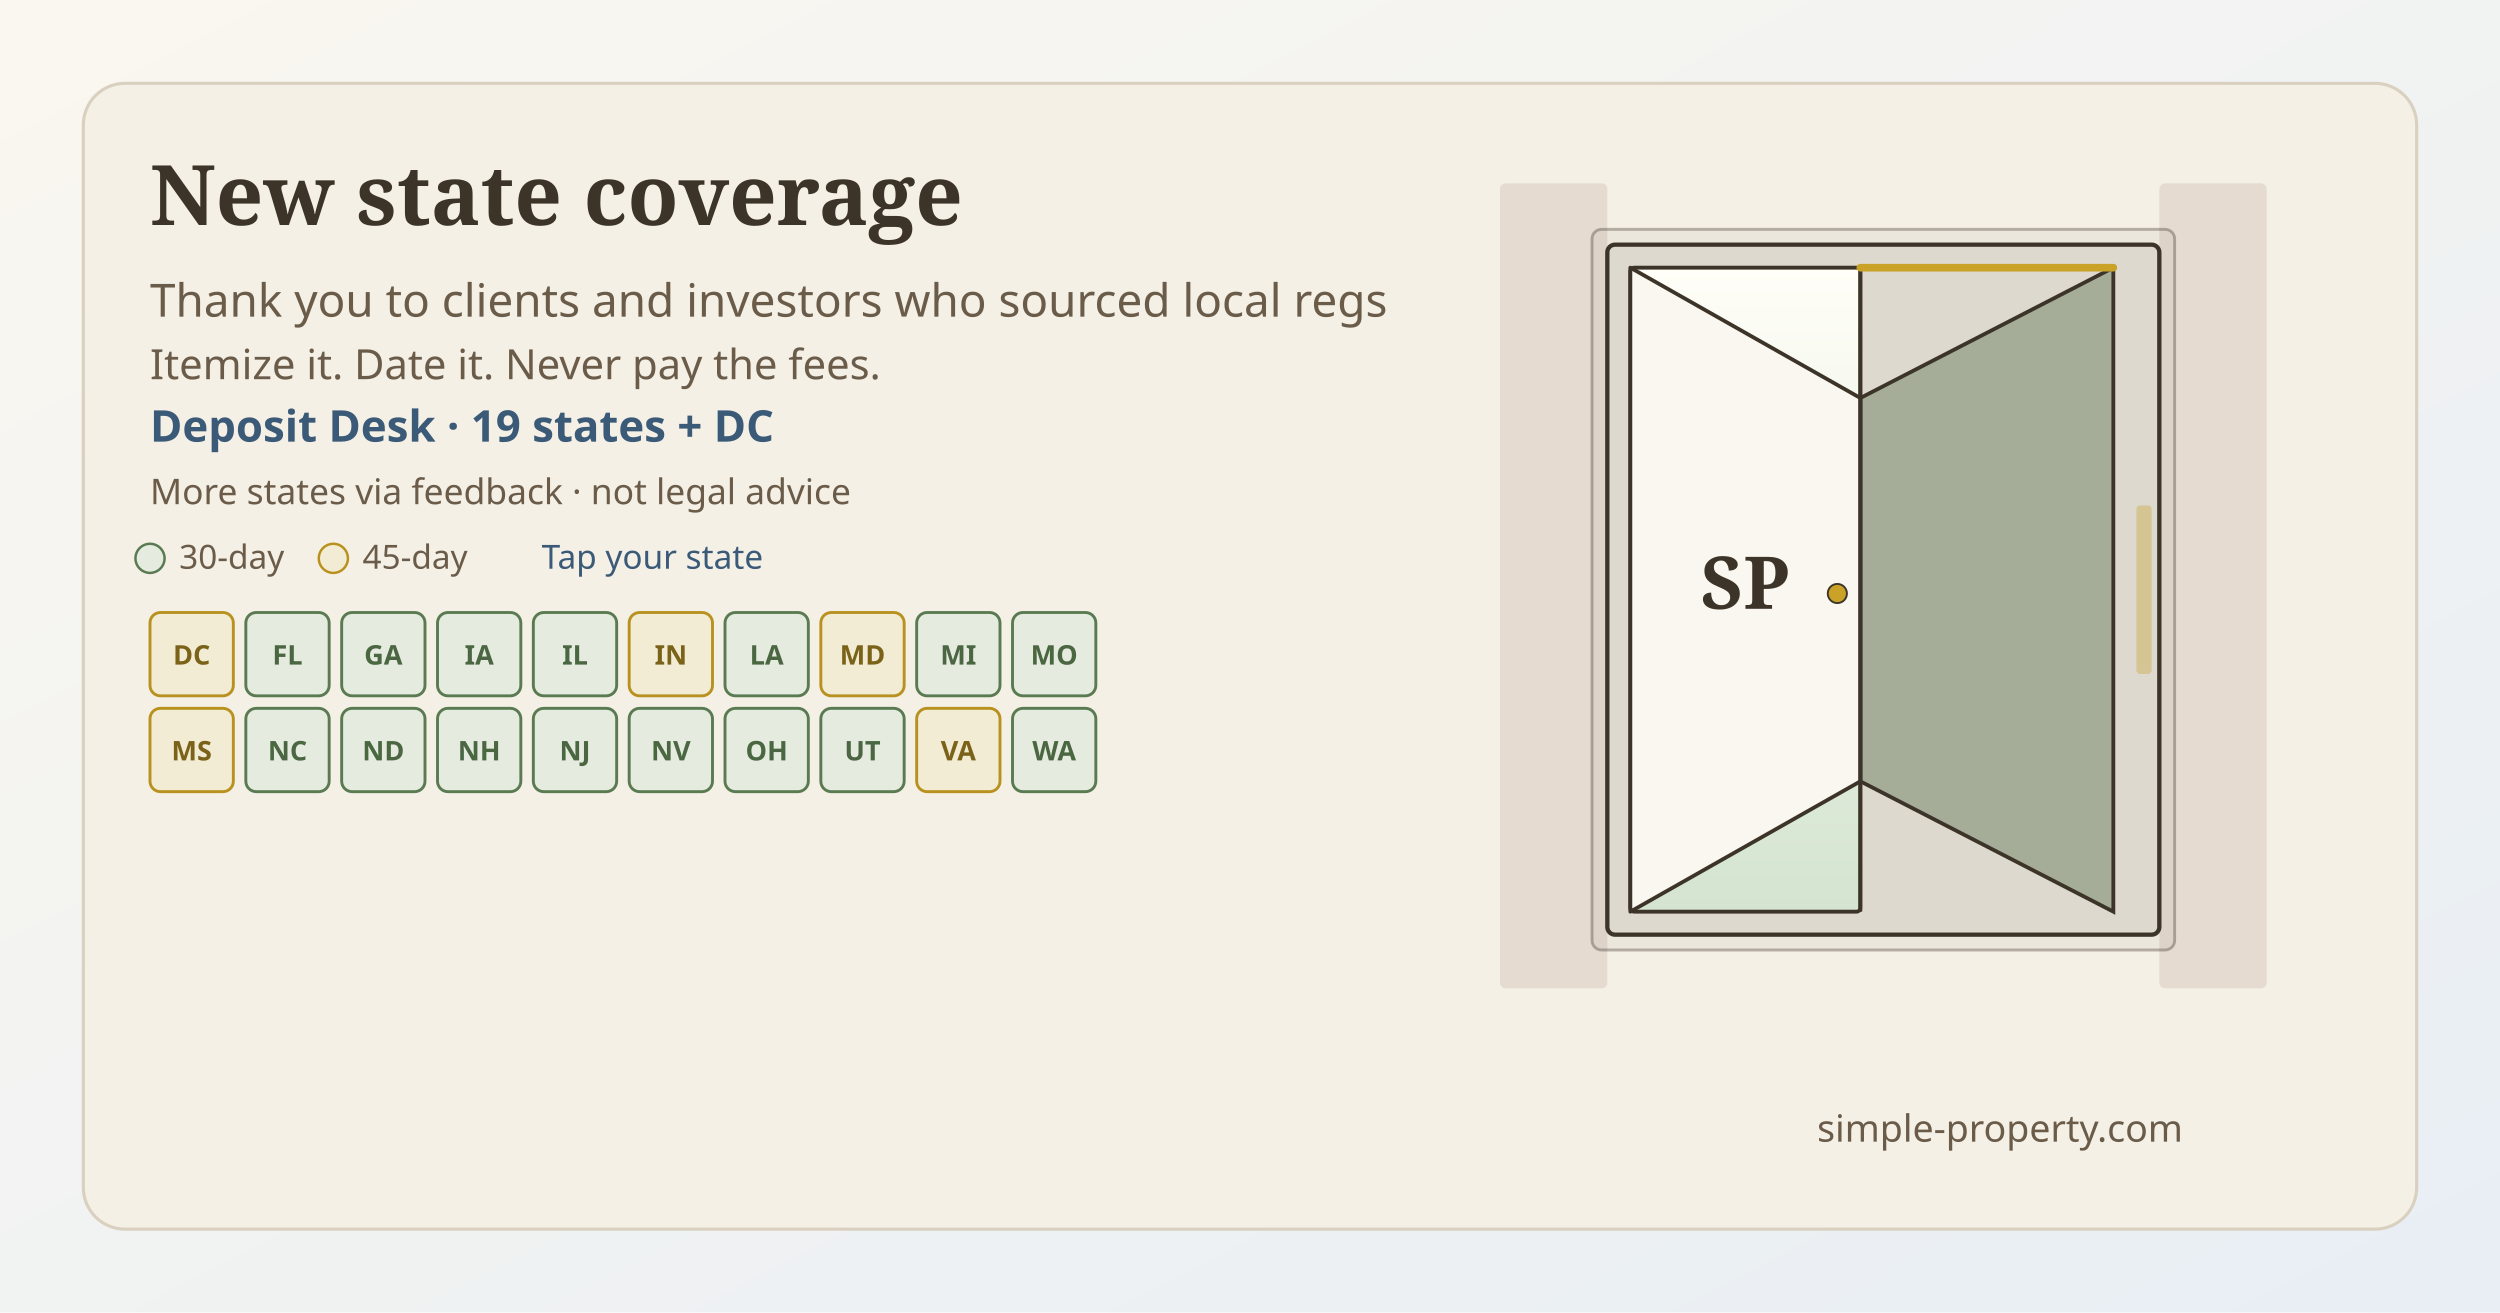
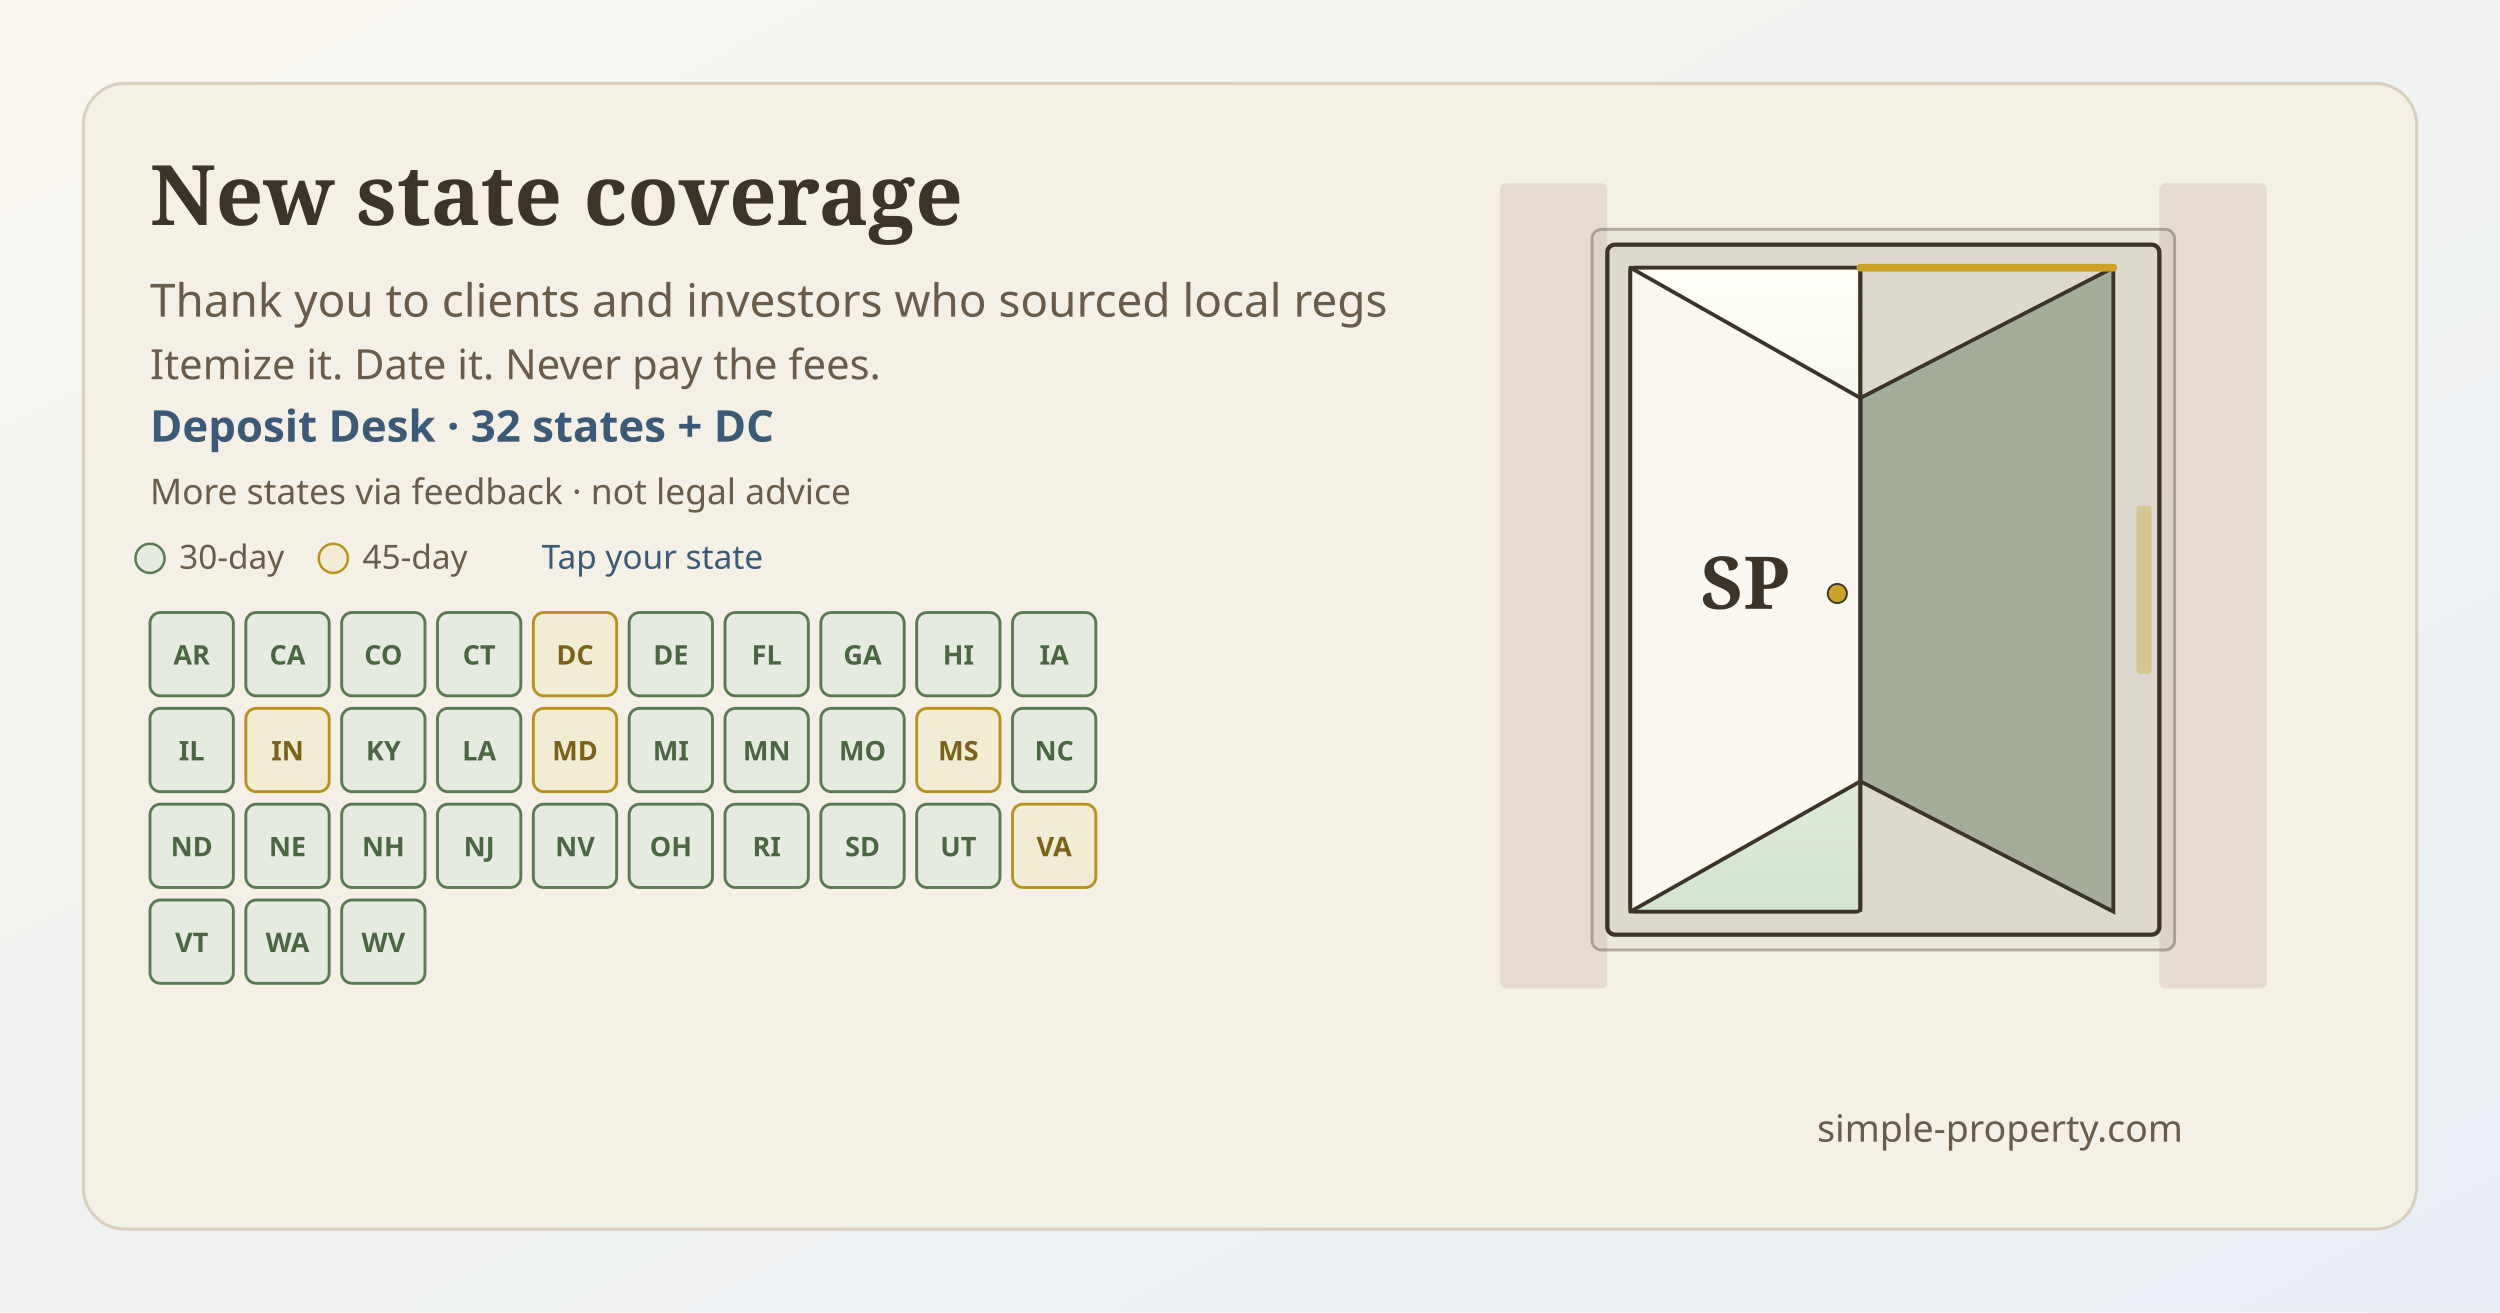
- <svg xmlns="http://www.w3.org/2000/svg" width="1200" height="630" viewBox="0 0 1200 630" role="img" aria-label="Deposit Desk new state coverage · 19 states + DC · thank you">
+ <svg xmlns="http://www.w3.org/2000/svg" width="1200" height="630" viewBox="0 0 1200 630" role="img" aria-label="Deposit Desk new state coverage · 32 states + DC · thank you">
  <defs>
    <linearGradient id="share-bg" x1="0" y1="0" x2="1" y2="1">
      <stop offset="0" stop-color="#faf7f0" />
      <stop offset="1" stop-color="#e8eef4" />
    </linearGradient>
    <linearGradient id="door-light" x1="0" y1="0" x2="0" y2="1">
      <stop offset="0" stop-color="#fffef8" />
      <stop offset="1" stop-color="#d4e4d0" />
    </linearGradient>
  </defs>
  <rect width="1200" height="630" fill="url(#share-bg)" />
  <rect x="40" y="40" width="1120" height="550" rx="20" fill="#f4f0e6" stroke="#d9d0c0" stroke-width="1.5" />
  <text x="72" y="108" fill="#3d3429" font-family="Georgia, serif" font-size="40" font-weight="600">New state coverage</text>
  <text x="72" y="152" fill="#6b5c4a" font-family="system-ui,sans-serif" font-size="22">Thank you to clients and investors who sourced local regs</text>
  <text x="72" y="182" fill="#6b5c4a" font-family="system-ui,sans-serif" font-size="20">Itemize it. Date it. Never pay the fees.</text>
-   <text x="72" y="212" fill="#3b5a78" font-family="system-ui,sans-serif" font-size="21" font-weight="600">Deposit Desk · 19 states + DC</text>
+   <text x="72" y="212" fill="#3b5a78" font-family="system-ui,sans-serif" font-size="21" font-weight="600">Deposit Desk · 32 states + DC</text>
  <text x="72" y="242" fill="#6b5c4a" font-family="system-ui,sans-serif" font-size="17">More states via feedback · not legal advice</text>
  <g font-family="system-ui,sans-serif" font-size="16" fill="#6b5c4a">
    <circle cx="72" cy="268" r="7" fill="#e6ebe0" stroke="#5a7a52" stroke-width="1.2" />
    <text x="86" y="273">30-day</text>
    <circle cx="160" cy="268" r="7" fill="#f3ecd4" stroke="#b8911f" stroke-width="1.2" />
    <text x="174" y="273">45-day</text>
    <text x="260" y="273" fill="#3b5a78">Tap your state</text>
  </g>
+   <g class="coverage-chip" data-code="AR">
+     <rect x="72" y="294" width="40" height="40" rx="5" fill="#e6ebe0" stroke="#5a7a52" stroke-width="1.4" />
+     <text x="92" y="319" text-anchor="middle" font-family="system-ui,sans-serif" font-size="13" font-weight="700" fill="#4a6741">AR</text>
+   </g>
+   <g class="coverage-chip" data-code="CA">
+     <rect x="118" y="294" width="40" height="40" rx="5" fill="#e6ebe0" stroke="#5a7a52" stroke-width="1.4" />
+     <text x="138" y="319" text-anchor="middle" font-family="system-ui,sans-serif" font-size="13" font-weight="700" fill="#4a6741">CA</text>
+   </g>
+   <g class="coverage-chip" data-code="CO">
+     <rect x="164" y="294" width="40" height="40" rx="5" fill="#e6ebe0" stroke="#5a7a52" stroke-width="1.4" />
+     <text x="184" y="319" text-anchor="middle" font-family="system-ui,sans-serif" font-size="13" font-weight="700" fill="#4a6741">CO</text>
+   </g>
+   <g class="coverage-chip" data-code="CT">
+     <rect x="210" y="294" width="40" height="40" rx="5" fill="#e6ebe0" stroke="#5a7a52" stroke-width="1.4" />
+     <text x="230" y="319" text-anchor="middle" font-family="system-ui,sans-serif" font-size="13" font-weight="700" fill="#4a6741">CT</text>
+   </g>
  <g class="coverage-chip" data-code="DC">
-     <rect x="72" y="294" width="40" height="40" rx="5" fill="#f3ecd4" stroke="#b8911f" stroke-width="1.4" />
-     <text x="92" y="319" text-anchor="middle" font-family="system-ui,sans-serif" font-size="13" font-weight="700" fill="#7a6218">DC</text>
+     <rect x="256" y="294" width="40" height="40" rx="5" fill="#f3ecd4" stroke="#b8911f" stroke-width="1.4" />
+     <text x="276" y="319" text-anchor="middle" font-family="system-ui,sans-serif" font-size="13" font-weight="700" fill="#7a6218">DC</text>
+   </g>
+   <g class="coverage-chip" data-code="DE">
+     <rect x="302" y="294" width="40" height="40" rx="5" fill="#e6ebe0" stroke="#5a7a52" stroke-width="1.4" />
+     <text x="322" y="319" text-anchor="middle" font-family="system-ui,sans-serif" font-size="13" font-weight="700" fill="#4a6741">DE</text>
  </g>
  <g class="coverage-chip" data-code="FL">
-     <rect x="118" y="294" width="40" height="40" rx="5" fill="#e6ebe0" stroke="#5a7a52" stroke-width="1.4" />
-     <text x="138" y="319" text-anchor="middle" font-family="system-ui,sans-serif" font-size="13" font-weight="700" fill="#4a6741">FL</text>
+     <rect x="348" y="294" width="40" height="40" rx="5" fill="#e6ebe0" stroke="#5a7a52" stroke-width="1.4" />
+     <text x="368" y="319" text-anchor="middle" font-family="system-ui,sans-serif" font-size="13" font-weight="700" fill="#4a6741">FL</text>
  </g>
  <g class="coverage-chip" data-code="GA">
-     <rect x="164" y="294" width="40" height="40" rx="5" fill="#e6ebe0" stroke="#5a7a52" stroke-width="1.4" />
-     <text x="184" y="319" text-anchor="middle" font-family="system-ui,sans-serif" font-size="13" font-weight="700" fill="#4a6741">GA</text>
+     <rect x="394" y="294" width="40" height="40" rx="5" fill="#e6ebe0" stroke="#5a7a52" stroke-width="1.4" />
+     <text x="414" y="319" text-anchor="middle" font-family="system-ui,sans-serif" font-size="13" font-weight="700" fill="#4a6741">GA</text>
+   </g>
+   <g class="coverage-chip" data-code="HI">
+     <rect x="440" y="294" width="40" height="40" rx="5" fill="#e6ebe0" stroke="#5a7a52" stroke-width="1.4" />
+     <text x="460" y="319" text-anchor="middle" font-family="system-ui,sans-serif" font-size="13" font-weight="700" fill="#4a6741">HI</text>
  </g>
  <g class="coverage-chip" data-code="IA">
-     <rect x="210" y="294" width="40" height="40" rx="5" fill="#e6ebe0" stroke="#5a7a52" stroke-width="1.4" />
-     <text x="230" y="319" text-anchor="middle" font-family="system-ui,sans-serif" font-size="13" font-weight="700" fill="#4a6741">IA</text>
+     <rect x="486" y="294" width="40" height="40" rx="5" fill="#e6ebe0" stroke="#5a7a52" stroke-width="1.4" />
+     <text x="506" y="319" text-anchor="middle" font-family="system-ui,sans-serif" font-size="13" font-weight="700" fill="#4a6741">IA</text>
  </g>
  <g class="coverage-chip" data-code="IL">
-     <rect x="256" y="294" width="40" height="40" rx="5" fill="#e6ebe0" stroke="#5a7a52" stroke-width="1.4" />
-     <text x="276" y="319" text-anchor="middle" font-family="system-ui,sans-serif" font-size="13" font-weight="700" fill="#4a6741">IL</text>
+     <rect x="72" y="340" width="40" height="40" rx="5" fill="#e6ebe0" stroke="#5a7a52" stroke-width="1.4" />
+     <text x="92" y="365" text-anchor="middle" font-family="system-ui,sans-serif" font-size="13" font-weight="700" fill="#4a6741">IL</text>
  </g>
  <g class="coverage-chip" data-code="IN">
-     <rect x="302" y="294" width="40" height="40" rx="5" fill="#f3ecd4" stroke="#b8911f" stroke-width="1.4" />
-     <text x="322" y="319" text-anchor="middle" font-family="system-ui,sans-serif" font-size="13" font-weight="700" fill="#7a6218">IN</text>
+     <rect x="118" y="340" width="40" height="40" rx="5" fill="#f3ecd4" stroke="#b8911f" stroke-width="1.4" />
+     <text x="138" y="365" text-anchor="middle" font-family="system-ui,sans-serif" font-size="13" font-weight="700" fill="#7a6218">IN</text>
+   </g>
+   <g class="coverage-chip" data-code="KY">
+     <rect x="164" y="340" width="40" height="40" rx="5" fill="#e6ebe0" stroke="#5a7a52" stroke-width="1.4" />
+     <text x="184" y="365" text-anchor="middle" font-family="system-ui,sans-serif" font-size="13" font-weight="700" fill="#4a6741">KY</text>
  </g>
  <g class="coverage-chip" data-code="LA">
-     <rect x="348" y="294" width="40" height="40" rx="5" fill="#e6ebe0" stroke="#5a7a52" stroke-width="1.4" />
-     <text x="368" y="319" text-anchor="middle" font-family="system-ui,sans-serif" font-size="13" font-weight="700" fill="#4a6741">LA</text>
+     <rect x="210" y="340" width="40" height="40" rx="5" fill="#e6ebe0" stroke="#5a7a52" stroke-width="1.4" />
+     <text x="230" y="365" text-anchor="middle" font-family="system-ui,sans-serif" font-size="13" font-weight="700" fill="#4a6741">LA</text>
  </g>
  <g class="coverage-chip" data-code="MD">
-     <rect x="394" y="294" width="40" height="40" rx="5" fill="#f3ecd4" stroke="#b8911f" stroke-width="1.4" />
-     <text x="414" y="319" text-anchor="middle" font-family="system-ui,sans-serif" font-size="13" font-weight="700" fill="#7a6218">MD</text>
+     <rect x="256" y="340" width="40" height="40" rx="5" fill="#f3ecd4" stroke="#b8911f" stroke-width="1.4" />
+     <text x="276" y="365" text-anchor="middle" font-family="system-ui,sans-serif" font-size="13" font-weight="700" fill="#7a6218">MD</text>
  </g>
  <g class="coverage-chip" data-code="MI">
-     <rect x="440" y="294" width="40" height="40" rx="5" fill="#e6ebe0" stroke="#5a7a52" stroke-width="1.4" />
-     <text x="460" y="319" text-anchor="middle" font-family="system-ui,sans-serif" font-size="13" font-weight="700" fill="#4a6741">MI</text>
+     <rect x="302" y="340" width="40" height="40" rx="5" fill="#e6ebe0" stroke="#5a7a52" stroke-width="1.4" />
+     <text x="322" y="365" text-anchor="middle" font-family="system-ui,sans-serif" font-size="13" font-weight="700" fill="#4a6741">MI</text>
+   </g>
+   <g class="coverage-chip" data-code="MN">
+     <rect x="348" y="340" width="40" height="40" rx="5" fill="#e6ebe0" stroke="#5a7a52" stroke-width="1.4" />
+     <text x="368" y="365" text-anchor="middle" font-family="system-ui,sans-serif" font-size="13" font-weight="700" fill="#4a6741">MN</text>
  </g>
  <g class="coverage-chip" data-code="MO">
-     <rect x="486" y="294" width="40" height="40" rx="5" fill="#e6ebe0" stroke="#5a7a52" stroke-width="1.4" />
-     <text x="506" y="319" text-anchor="middle" font-family="system-ui,sans-serif" font-size="13" font-weight="700" fill="#4a6741">MO</text>
+     <rect x="394" y="340" width="40" height="40" rx="5" fill="#e6ebe0" stroke="#5a7a52" stroke-width="1.4" />
+     <text x="414" y="365" text-anchor="middle" font-family="system-ui,sans-serif" font-size="13" font-weight="700" fill="#4a6741">MO</text>
  </g>
  <g class="coverage-chip" data-code="MS">
-     <rect x="72" y="340" width="40" height="40" rx="5" fill="#f3ecd4" stroke="#b8911f" stroke-width="1.4" />
-     <text x="92" y="365" text-anchor="middle" font-family="system-ui,sans-serif" font-size="13" font-weight="700" fill="#7a6218">MS</text>
+     <rect x="440" y="340" width="40" height="40" rx="5" fill="#f3ecd4" stroke="#b8911f" stroke-width="1.4" />
+     <text x="460" y="365" text-anchor="middle" font-family="system-ui,sans-serif" font-size="13" font-weight="700" fill="#7a6218">MS</text>
  </g>
  <g class="coverage-chip" data-code="NC">
-     <rect x="118" y="340" width="40" height="40" rx="5" fill="#e6ebe0" stroke="#5a7a52" stroke-width="1.4" />
-     <text x="138" y="365" text-anchor="middle" font-family="system-ui,sans-serif" font-size="13" font-weight="700" fill="#4a6741">NC</text>
+     <rect x="486" y="340" width="40" height="40" rx="5" fill="#e6ebe0" stroke="#5a7a52" stroke-width="1.4" />
+     <text x="506" y="365" text-anchor="middle" font-family="system-ui,sans-serif" font-size="13" font-weight="700" fill="#4a6741">NC</text>
  </g>
  <g class="coverage-chip" data-code="ND">
-     <rect x="164" y="340" width="40" height="40" rx="5" fill="#e6ebe0" stroke="#5a7a52" stroke-width="1.4" />
-     <text x="184" y="365" text-anchor="middle" font-family="system-ui,sans-serif" font-size="13" font-weight="700" fill="#4a6741">ND</text>
+     <rect x="72" y="386" width="40" height="40" rx="5" fill="#e6ebe0" stroke="#5a7a52" stroke-width="1.4" />
+     <text x="92" y="411" text-anchor="middle" font-family="system-ui,sans-serif" font-size="13" font-weight="700" fill="#4a6741">ND</text>
+   </g>
+   <g class="coverage-chip" data-code="NE">
+     <rect x="118" y="386" width="40" height="40" rx="5" fill="#e6ebe0" stroke="#5a7a52" stroke-width="1.4" />
+     <text x="138" y="411" text-anchor="middle" font-family="system-ui,sans-serif" font-size="13" font-weight="700" fill="#4a6741">NE</text>
  </g>
  <g class="coverage-chip" data-code="NH">
-     <rect x="210" y="340" width="40" height="40" rx="5" fill="#e6ebe0" stroke="#5a7a52" stroke-width="1.4" />
-     <text x="230" y="365" text-anchor="middle" font-family="system-ui,sans-serif" font-size="13" font-weight="700" fill="#4a6741">NH</text>
+     <rect x="164" y="386" width="40" height="40" rx="5" fill="#e6ebe0" stroke="#5a7a52" stroke-width="1.4" />
+     <text x="184" y="411" text-anchor="middle" font-family="system-ui,sans-serif" font-size="13" font-weight="700" fill="#4a6741">NH</text>
  </g>
  <g class="coverage-chip" data-code="NJ">
-     <rect x="256" y="340" width="40" height="40" rx="5" fill="#e6ebe0" stroke="#5a7a52" stroke-width="1.4" />
-     <text x="276" y="365" text-anchor="middle" font-family="system-ui,sans-serif" font-size="13" font-weight="700" fill="#4a6741">NJ</text>
+     <rect x="210" y="386" width="40" height="40" rx="5" fill="#e6ebe0" stroke="#5a7a52" stroke-width="1.4" />
+     <text x="230" y="411" text-anchor="middle" font-family="system-ui,sans-serif" font-size="13" font-weight="700" fill="#4a6741">NJ</text>
  </g>
  <g class="coverage-chip" data-code="NV">
-     <rect x="302" y="340" width="40" height="40" rx="5" fill="#e6ebe0" stroke="#5a7a52" stroke-width="1.4" />
-     <text x="322" y="365" text-anchor="middle" font-family="system-ui,sans-serif" font-size="13" font-weight="700" fill="#4a6741">NV</text>
+     <rect x="256" y="386" width="40" height="40" rx="5" fill="#e6ebe0" stroke="#5a7a52" stroke-width="1.4" />
+     <text x="276" y="411" text-anchor="middle" font-family="system-ui,sans-serif" font-size="13" font-weight="700" fill="#4a6741">NV</text>
  </g>
  <g class="coverage-chip" data-code="OH">
-     <rect x="348" y="340" width="40" height="40" rx="5" fill="#e6ebe0" stroke="#5a7a52" stroke-width="1.4" />
-     <text x="368" y="365" text-anchor="middle" font-family="system-ui,sans-serif" font-size="13" font-weight="700" fill="#4a6741">OH</text>
+     <rect x="302" y="386" width="40" height="40" rx="5" fill="#e6ebe0" stroke="#5a7a52" stroke-width="1.4" />
+     <text x="322" y="411" text-anchor="middle" font-family="system-ui,sans-serif" font-size="13" font-weight="700" fill="#4a6741">OH</text>
+   </g>
+   <g class="coverage-chip" data-code="RI">
+     <rect x="348" y="386" width="40" height="40" rx="5" fill="#e6ebe0" stroke="#5a7a52" stroke-width="1.4" />
+     <text x="368" y="411" text-anchor="middle" font-family="system-ui,sans-serif" font-size="13" font-weight="700" fill="#4a6741">RI</text>
+   </g>
+   <g class="coverage-chip" data-code="SD">
+     <rect x="394" y="386" width="40" height="40" rx="5" fill="#e6ebe0" stroke="#5a7a52" stroke-width="1.4" />
+     <text x="414" y="411" text-anchor="middle" font-family="system-ui,sans-serif" font-size="13" font-weight="700" fill="#4a6741">SD</text>
  </g>
  <g class="coverage-chip" data-code="UT">
-     <rect x="394" y="340" width="40" height="40" rx="5" fill="#e6ebe0" stroke="#5a7a52" stroke-width="1.4" />
-     <text x="414" y="365" text-anchor="middle" font-family="system-ui,sans-serif" font-size="13" font-weight="700" fill="#4a6741">UT</text>
+     <rect x="440" y="386" width="40" height="40" rx="5" fill="#e6ebe0" stroke="#5a7a52" stroke-width="1.4" />
+     <text x="460" y="411" text-anchor="middle" font-family="system-ui,sans-serif" font-size="13" font-weight="700" fill="#4a6741">UT</text>
  </g>
  <g class="coverage-chip" data-code="VA">
-     <rect x="440" y="340" width="40" height="40" rx="5" fill="#f3ecd4" stroke="#b8911f" stroke-width="1.4" />
-     <text x="460" y="365" text-anchor="middle" font-family="system-ui,sans-serif" font-size="13" font-weight="700" fill="#7a6218">VA</text>
+     <rect x="486" y="386" width="40" height="40" rx="5" fill="#f3ecd4" stroke="#b8911f" stroke-width="1.4" />
+     <text x="506" y="411" text-anchor="middle" font-family="system-ui,sans-serif" font-size="13" font-weight="700" fill="#7a6218">VA</text>
+   </g>
+   <g class="coverage-chip" data-code="VT">
+     <rect x="72" y="432" width="40" height="40" rx="5" fill="#e6ebe0" stroke="#5a7a52" stroke-width="1.4" />
+     <text x="92" y="457" text-anchor="middle" font-family="system-ui,sans-serif" font-size="13" font-weight="700" fill="#4a6741">VT</text>
  </g>
  <g class="coverage-chip" data-code="WA">
-     <rect x="486" y="340" width="40" height="40" rx="5" fill="#e6ebe0" stroke="#5a7a52" stroke-width="1.4" />
-     <text x="506" y="365" text-anchor="middle" font-family="system-ui,sans-serif" font-size="13" font-weight="700" fill="#4a6741">WA</text>
+     <rect x="118" y="432" width="40" height="40" rx="5" fill="#e6ebe0" stroke="#5a7a52" stroke-width="1.4" />
+     <text x="138" y="457" text-anchor="middle" font-family="system-ui,sans-serif" font-size="13" font-weight="700" fill="#4a6741">WA</text>
+   </g>
+   <g class="coverage-chip" data-code="WV">
+     <rect x="164" y="432" width="40" height="40" rx="5" fill="#e6ebe0" stroke="#5a7a52" stroke-width="1.4" />
+     <text x="184" y="457" text-anchor="middle" font-family="system-ui,sans-serif" font-size="13" font-weight="700" fill="#4a6741">WV</text>
  </g>
  <g transform="translate(720, 88) scale(0.92)">
    <rect x="0" y="0" width="56" height="420" fill="#7a4038" fill-opacity="0.12" rx="3" />
    <rect x="344" y="0" width="56" height="420" fill="#7a4038" fill-opacity="0.12" rx="3" />
    <rect x="48" y="24" width="304" height="376" rx="5" fill="#3d3429" fill-opacity="0.05" stroke="#3d3429" stroke-width="1.5" stroke-opacity="0.35" />
    <rect x="56" y="32" width="288" height="360" rx="4" fill="#3d3429" fill-opacity="0.08" stroke="#3d3429" stroke-width="2.25" />
    <rect x="68" y="44" width="120" height="336" rx="2" fill="url(#door-light)" stroke="#3d3429" stroke-width="2" />
    <path d="M188 44 L188 380" stroke="#3d3429" stroke-width="2" />
    <path d="M68 44 L188 112 L188 312 L68 380 Z" fill="#faf7f0" stroke="#3d3429" stroke-width="2" stroke-linejoin="round" />
    <path d="M188 112 L320 44 L320 380 L188 312 Z" fill="#4a6741" fill-opacity="0.38" stroke="#3d3429" stroke-width="2" />
    <circle cx="176" cy="214" r="5" fill="#c9a227" stroke="#3d3429" stroke-width="1" />
    <text x="128" y="222" text-anchor="middle" fill="#3d3429" font-family="Georgia, serif" font-size="38" font-weight="600">SP</text>
    <path d="M188 44 L320 44" stroke="#c9a227" stroke-width="4" stroke-linecap="round" />
    <rect x="332" y="168" width="8" height="88" rx="2" fill="#c9a227" fill-opacity="0.35" />
  </g>
  <text x="960" y="548" text-anchor="middle" fill="#6b5c4a" font-family="system-ui,sans-serif" font-size="18">simple-property.com</text>
</svg>
